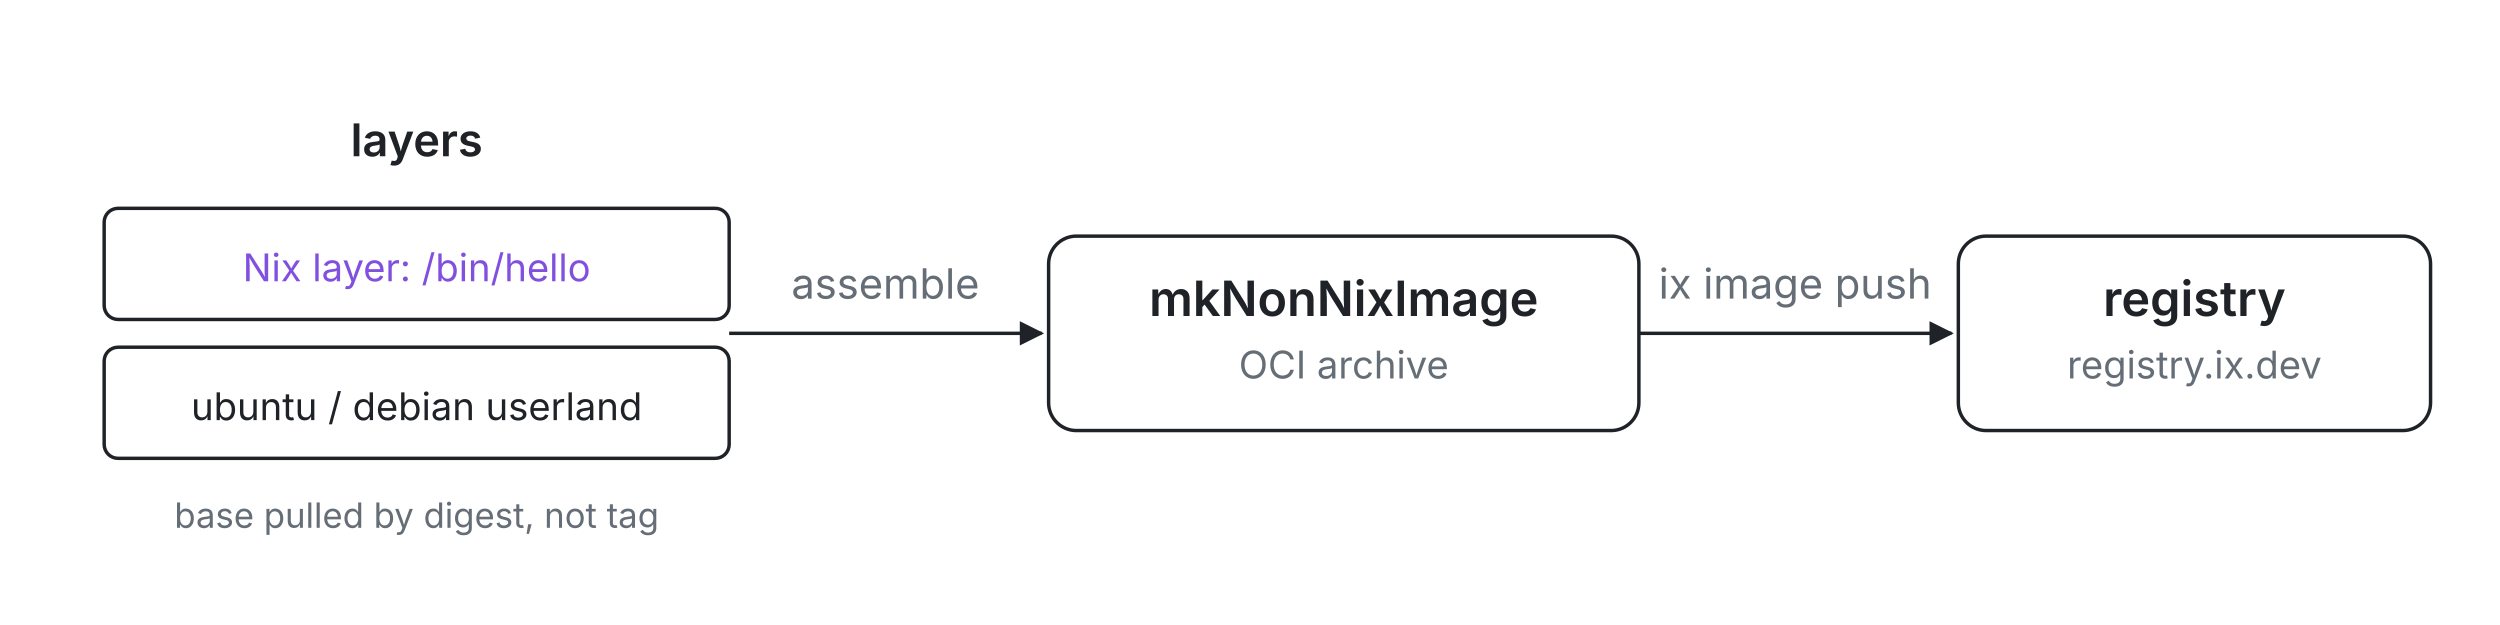
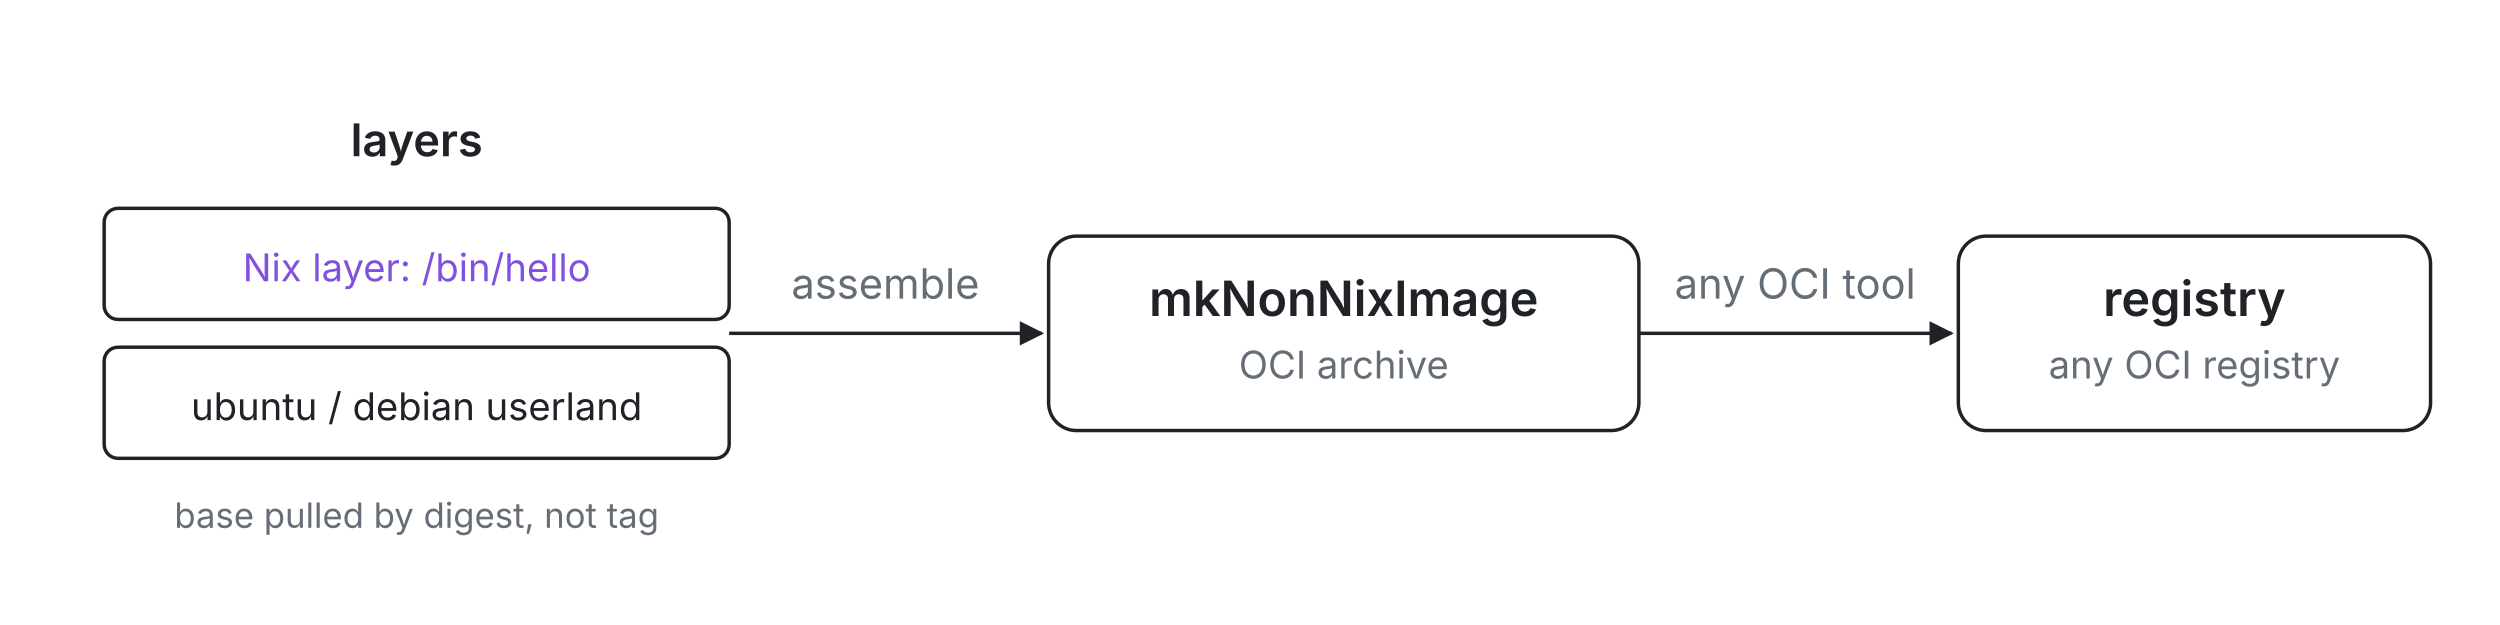
<svg xmlns="http://www.w3.org/2000/svg" viewBox="0 0 720 180" role="img" font-family="system-ui, -apple-system, 'Segoe UI', sans-serif">
  <style>
    svg { color: #1f2328; }
    .muted { fill: #656d76; }
    .accent { fill: #8250df; }
    text { fill: currentColor; }
    .box { stroke: currentColor; fill: none; }
    .edge { stroke: currentColor; fill: none; marker-end: url(#arrow); }
    @media (prefers-color-scheme: dark) {
      svg { color: #e6edf3; }
      .muted { fill: #8b949e; }
      .accent { fill: #a371f7; }
    }
  </style>
  <defs>
    <marker id="arrow" viewBox="0 0 10 10" refX="9" refY="5" markerWidth="7" markerHeight="7" orient="auto-start-reverse">
      <path d="M0,0 L10,5 L0,10 z" fill="currentColor" />
    </marker>
  </defs>
  <text x="120" y="45" text-anchor="middle" font-size="13" font-weight="600">layers</text>
  <rect class="box" x="30" y="60" width="180" height="32" rx="4" />
  <text x="120" y="81" text-anchor="middle" font-size="11" class="accent">Nix layer: /bin/hello</text>
  <rect class="box" x="30" y="100" width="180" height="32" rx="4" />
  <text x="120" y="121" text-anchor="middle" font-size="11">ubuntu / debian userland</text>
  <text x="120" y="152" text-anchor="middle" font-size="10" class="muted">base pulled by digest, not tag</text>
  <line class="edge" x1="210" y1="96" x2="300" y2="96" />
  <text x="255" y="86" text-anchor="middle" font-size="12" class="muted">assemble</text>
  <rect class="box" x="302" y="68" width="170" height="56" rx="8" />
  <text x="387" y="91" text-anchor="middle" font-size="14" font-weight="600">mkNonNixImage</text>
  <text x="387" y="109" text-anchor="middle" font-size="11" class="muted">OCI archive</text>
  <line class="edge" x1="472" y1="96" x2="562" y2="96" />
-   <text x="517" y="86" text-anchor="middle" font-size="12" class="muted">ix image push</text>
+   <text x="517" y="86" text-anchor="middle" font-size="12" class="muted">any OCI tool</text>
  <rect class="box" x="564" y="68" width="136" height="56" rx="8" />
  <text x="632" y="91" text-anchor="middle" font-size="14" font-weight="600">registry</text>
-   <text x="632" y="109" text-anchor="middle" font-size="11" class="muted">registry.ix.dev</text>
+   <text x="632" y="109" text-anchor="middle" font-size="11" class="muted">any OCI registry</text>
</svg>
